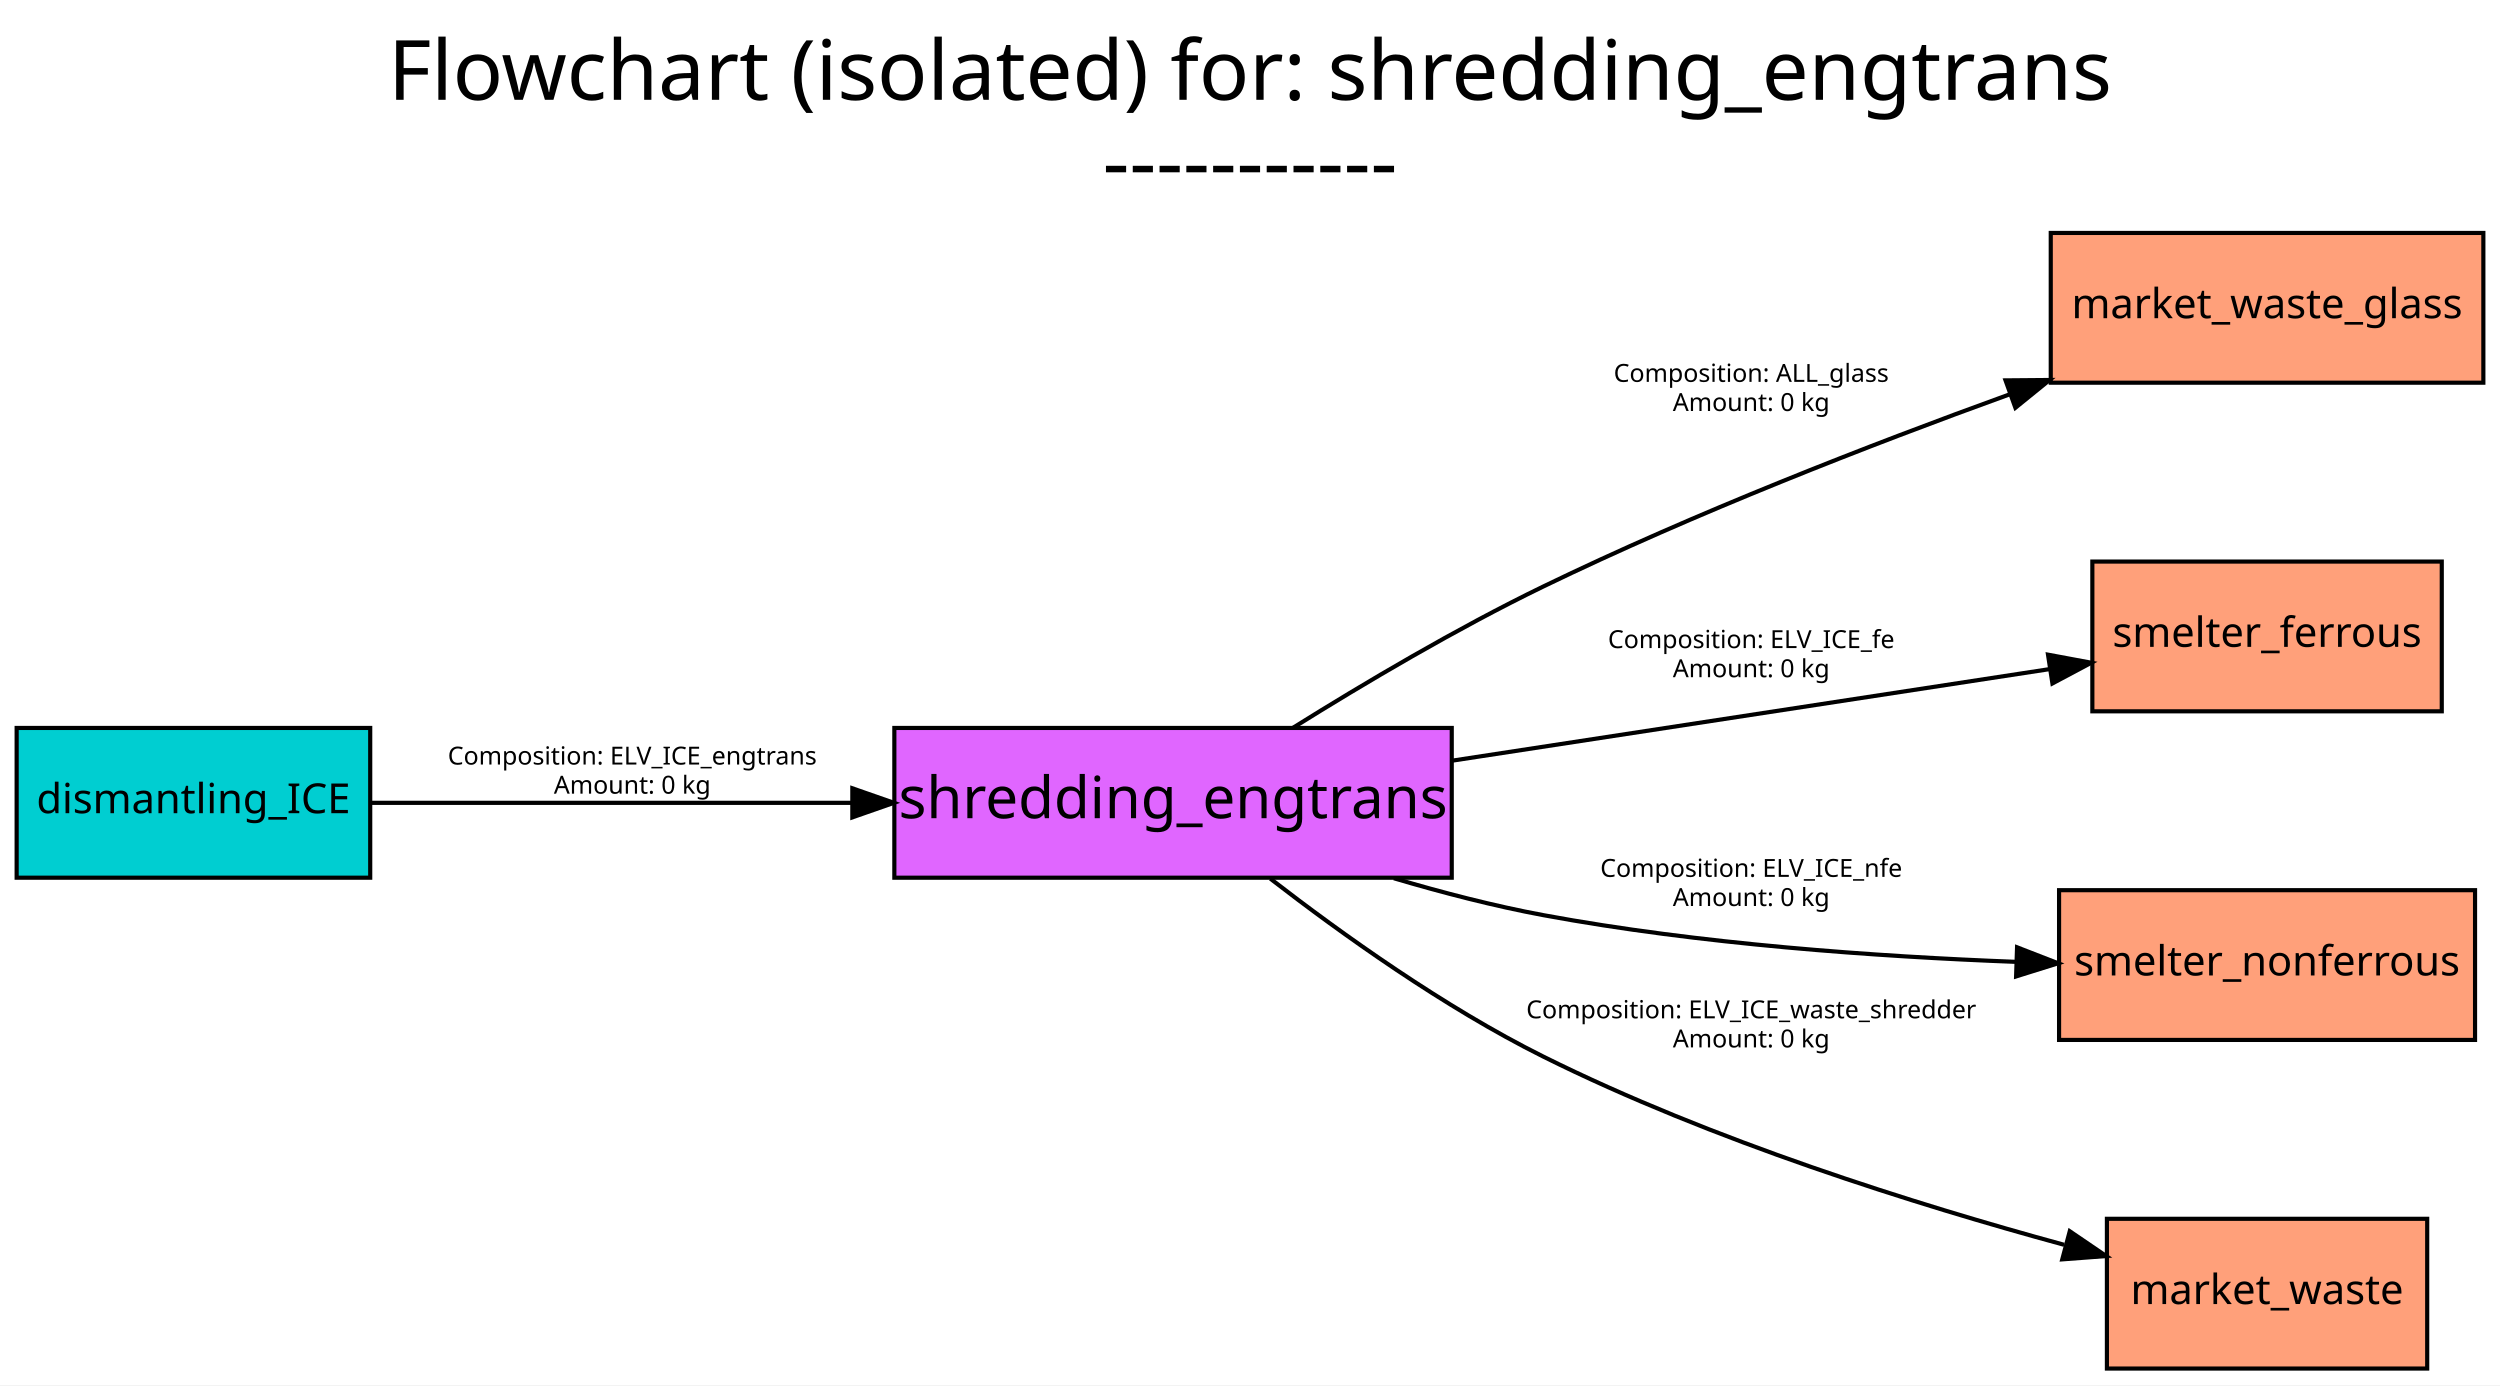
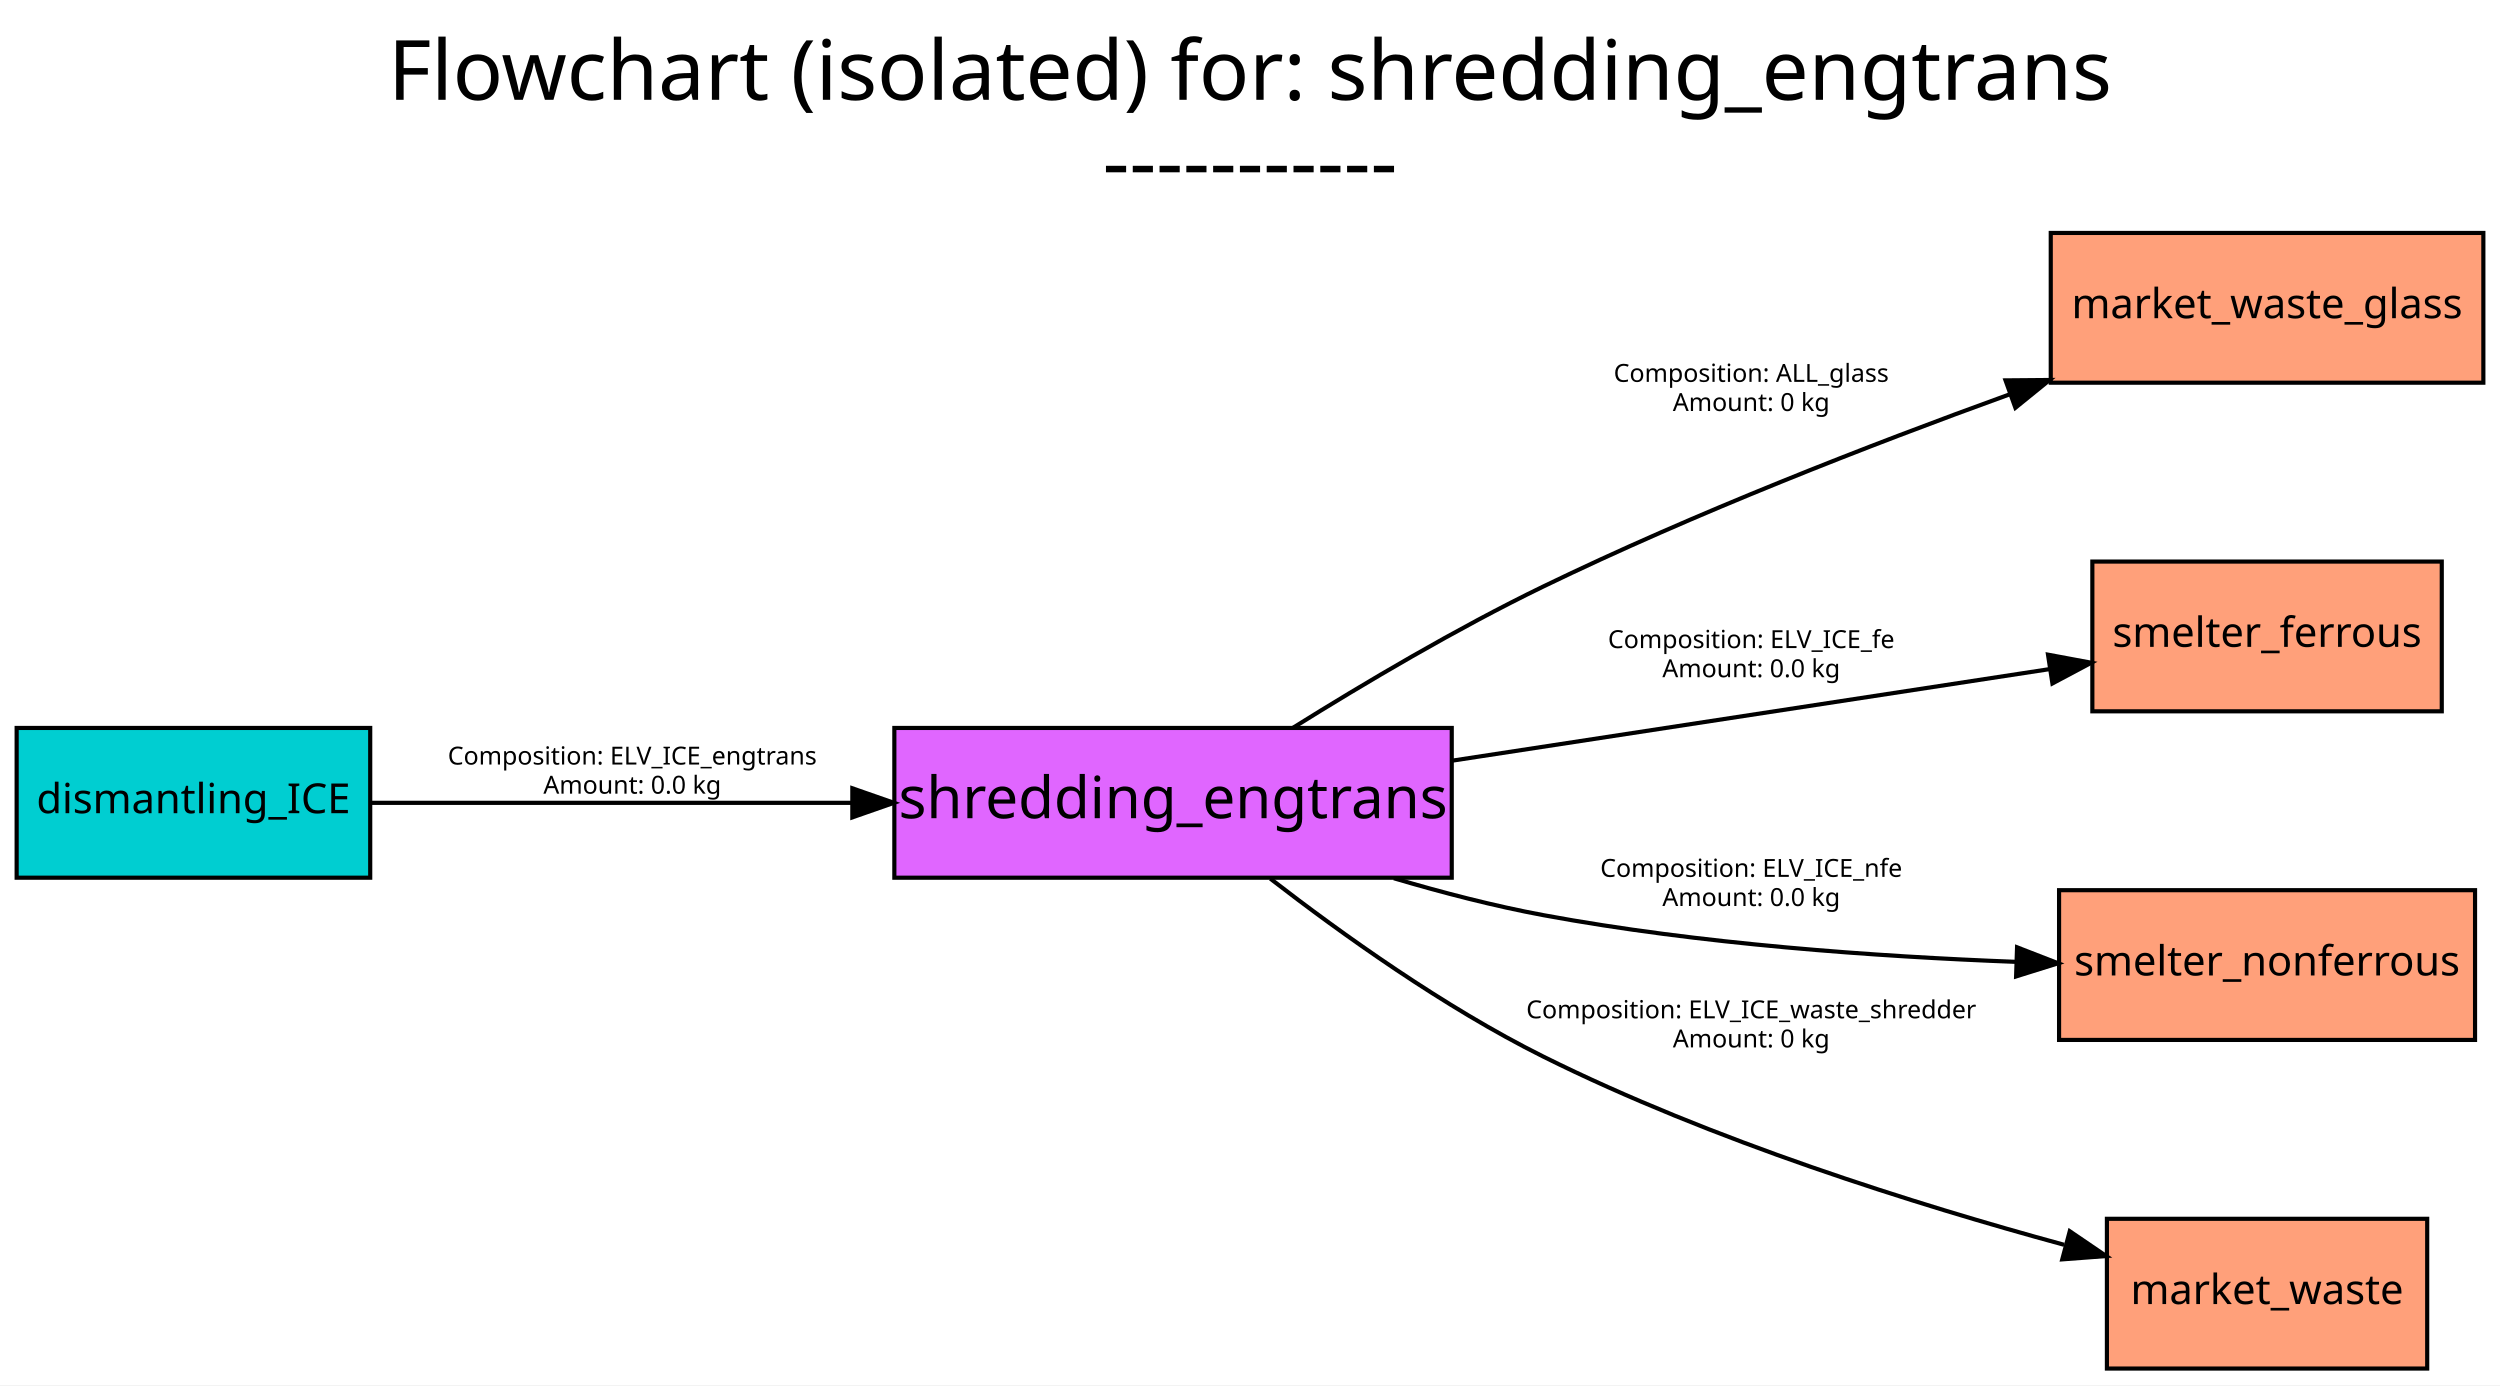
<svg xmlns="http://www.w3.org/2000/svg" width="601pt" height="333pt" viewBox="0.00 0.00 601.00 333.00">
  <g id="graph0" class="graph" transform="scale(1 1) rotate(0) translate(4 329)">
    <polygon fill="white" stroke="transparent" points="-4,4 -4,-329 597,-329 597,4 -4,4" />
    <text text-anchor="middle" x="296.5" y="-305" font-family="Cabin" font-size="20.00">Flowchart (isolated) for: shredding_engtrans</text>
    <text text-anchor="middle" x="296.5" y="-283" font-family="Cabin" font-size="20.00">-----------</text>
    <g id="node1" class="node">
      <polygon fill="#e066ff" stroke="black" points="345,-154 211,-154 211,-118 345,-118 345,-154" />
      <text text-anchor="middle" x="278" y="-132.3" font-family="Cabin" font-size="14.00">shredding_engtrans</text>
    </g>
    <g id="node3" class="node">
      <polygon fill="#ffa07a" stroke="black" points="593,-273 489,-273 489,-237 593,-237 593,-273" />
      <text text-anchor="middle" x="541" y="-252.5" font-family="Cabin" font-size="10.00">market_waste_glass</text>
    </g>
    <g id="edge2" class="edge">
      <path fill="none" stroke="black" d="M306.88,-154.07C323.87,-164.68 346.24,-177.93 367,-188 403.27,-205.59 445.42,-221.99 479.03,-234.17" />
      <polygon fill="black" stroke="black" points="478.13,-237.56 488.73,-237.65 480.5,-230.97 478.13,-237.56" />
      <text text-anchor="middle" x="417" y="-237.2" font-family="Cabin" font-size="6.00">Composition: ALL_glass</text>
      <text text-anchor="middle" x="417" y="-230.2" font-family="Cabin" font-size="6.00">Amount: 0 kg</text>
    </g>
    <g id="node4" class="node">
      <polygon fill="#ffa07a" stroke="black" points="583,-194 499,-194 499,-158 583,-158 583,-194" />
      <text text-anchor="middle" x="541" y="-173.5" font-family="Cabin" font-size="10.00">smelter_ferrous</text>
    </g>
    <g id="edge3" class="edge">
      <path fill="none" stroke="black" d="M345.2,-146.15C389.75,-152.97 447.63,-161.84 488.69,-168.14" />
      <polygon fill="black" stroke="black" points="488.34,-171.62 498.75,-169.68 489.4,-164.7 488.34,-171.62" />
      <text text-anchor="middle" x="417" y="-173.2" font-family="Cabin" font-size="6.00">Composition: ELV_ICE_fe</text>
-       <text text-anchor="middle" x="417" y="-166.2" font-family="Cabin" font-size="6.00">Amount: 0 kg</text>
+       <text text-anchor="middle" x="417" y="-166.2" font-family="Cabin" font-size="6.00">Amount: 0.0 kg</text>
    </g>
    <g id="node5" class="node">
      <polygon fill="#ffa07a" stroke="black" points="591,-115 491,-115 491,-79 591,-79 591,-115" />
      <text text-anchor="middle" x="541" y="-94.5" font-family="Cabin" font-size="10.00">smelter_nonferrous</text>
    </g>
    <g id="edge4" class="edge">
      <path fill="none" stroke="black" d="M331.09,-117.87C342.78,-114.41 355.22,-111.19 367,-109 404.42,-102.06 447.07,-99.04 480.66,-97.77" />
      <polygon fill="black" stroke="black" points="480.9,-101.27 490.78,-97.43 480.67,-94.27 480.9,-101.27" />
      <text text-anchor="middle" x="417" y="-118.2" font-family="Cabin" font-size="6.00">Composition: ELV_ICE_nfe</text>
-       <text text-anchor="middle" x="417" y="-111.2" font-family="Cabin" font-size="6.00">Amount: 0 kg</text>
+       <text text-anchor="middle" x="417" y="-111.2" font-family="Cabin" font-size="6.00">Amount: 0.0 kg</text>
    </g>
    <g id="node6" class="node">
      <polygon fill="#ffa07a" stroke="black" points="579.5,-36 502.5,-36 502.5,0 579.5,0 579.5,-36" />
      <text text-anchor="middle" x="541" y="-15.5" font-family="Cabin" font-size="10.00">market_waste</text>
    </g>
    <g id="edge5" class="edge">
      <path fill="none" stroke="black" d="M301.39,-117.77C318.54,-104.5 343.21,-86.85 367,-75 407.45,-54.85 456.64,-39.44 492.22,-29.75" />
      <polygon fill="black" stroke="black" points="493.57,-33.01 502.33,-27.05 491.77,-26.25 493.57,-33.01" />
      <text text-anchor="middle" x="417" y="-84.2" font-family="Cabin" font-size="6.00">Composition: ELV_ICE_waste_shredder</text>
      <text text-anchor="middle" x="417" y="-77.2" font-family="Cabin" font-size="6.00">Amount: 0 kg</text>
    </g>
    <g id="node2" class="node">
      <polygon fill="darkturquoise" stroke="black" points="85,-154 0,-154 0,-118 85,-118 85,-154" />
      <text text-anchor="middle" x="42.5" y="-133.5" font-family="Cabin" font-size="10.00">dismantling_ICE</text>
    </g>
    <g id="edge1" class="edge">
      <path fill="none" stroke="black" d="M85.25,-136C117.28,-136 162.37,-136 200.78,-136" />
      <polygon fill="black" stroke="black" points="200.9,-139.5 210.9,-136 200.9,-132.5 200.9,-139.5" />
      <text text-anchor="middle" x="148" y="-145.2" font-family="Cabin" font-size="6.00">Composition: ELV_ICE_engtrans</text>
-       <text text-anchor="middle" x="148" y="-138.2" font-family="Cabin" font-size="6.00">Amount: 0 kg</text>
+       <text text-anchor="middle" x="148" y="-138.2" font-family="Cabin" font-size="6.00">Amount: 0.0 kg</text>
    </g>
  </g>
</svg>
